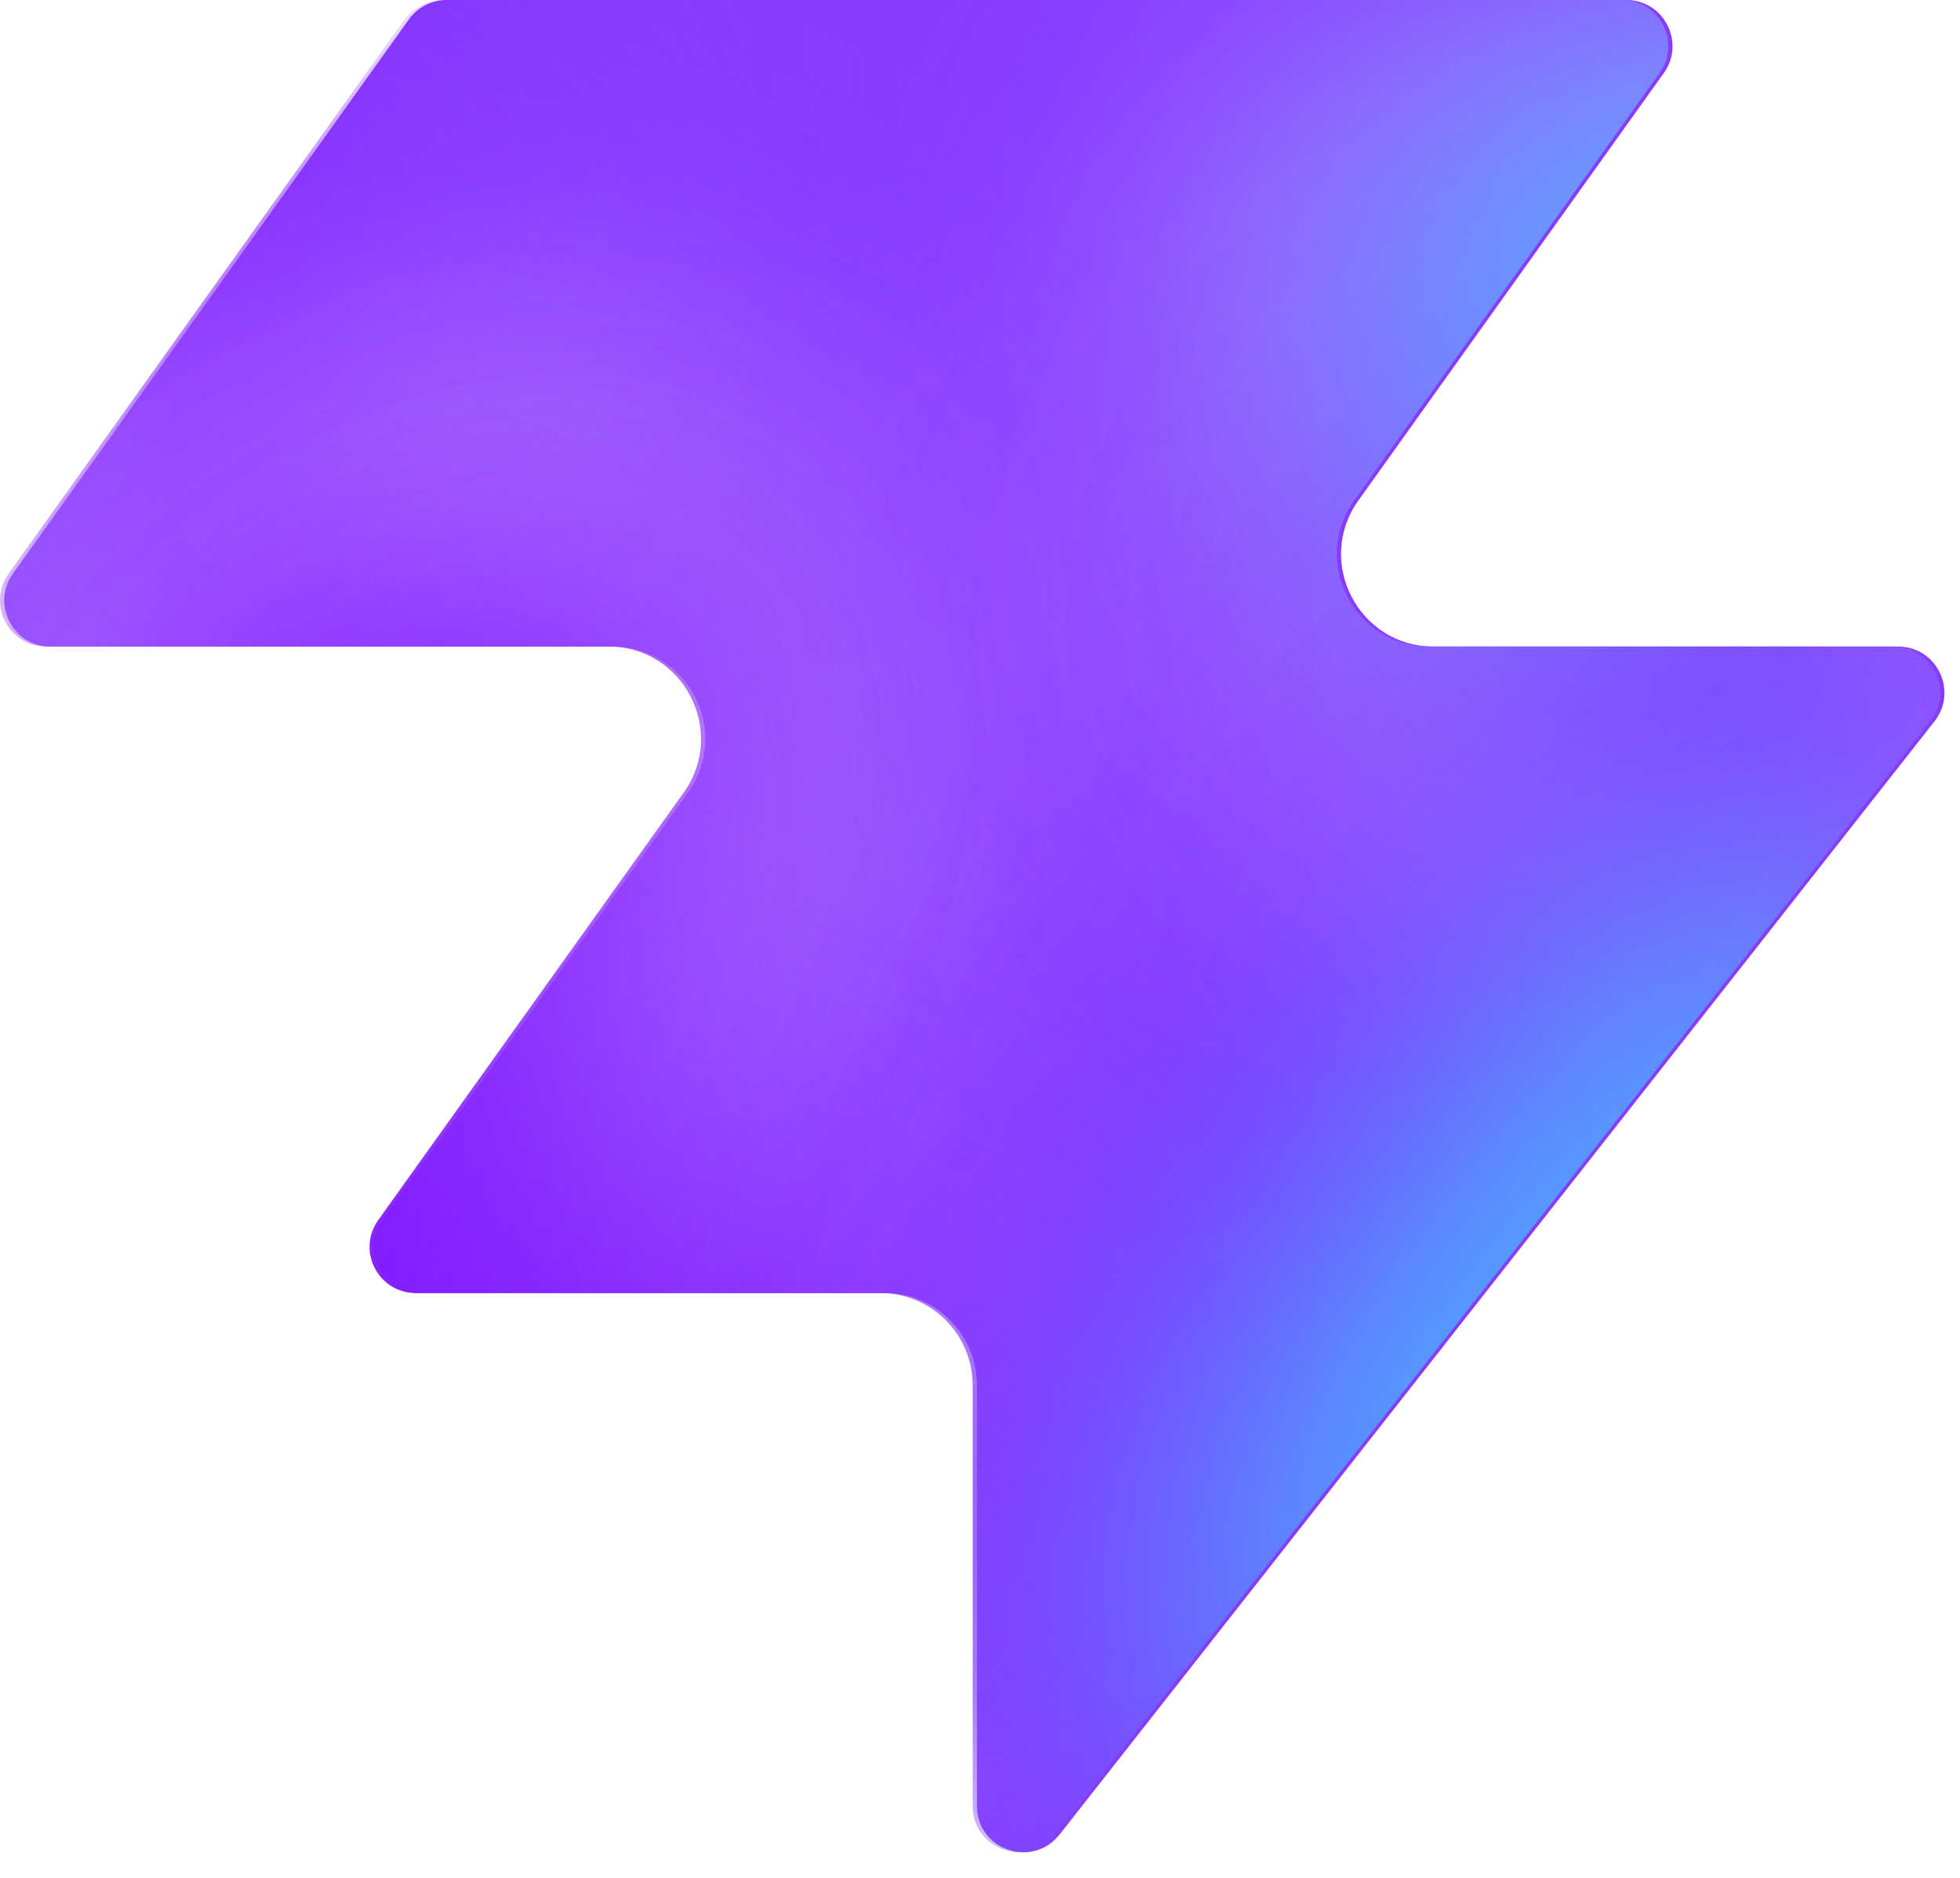
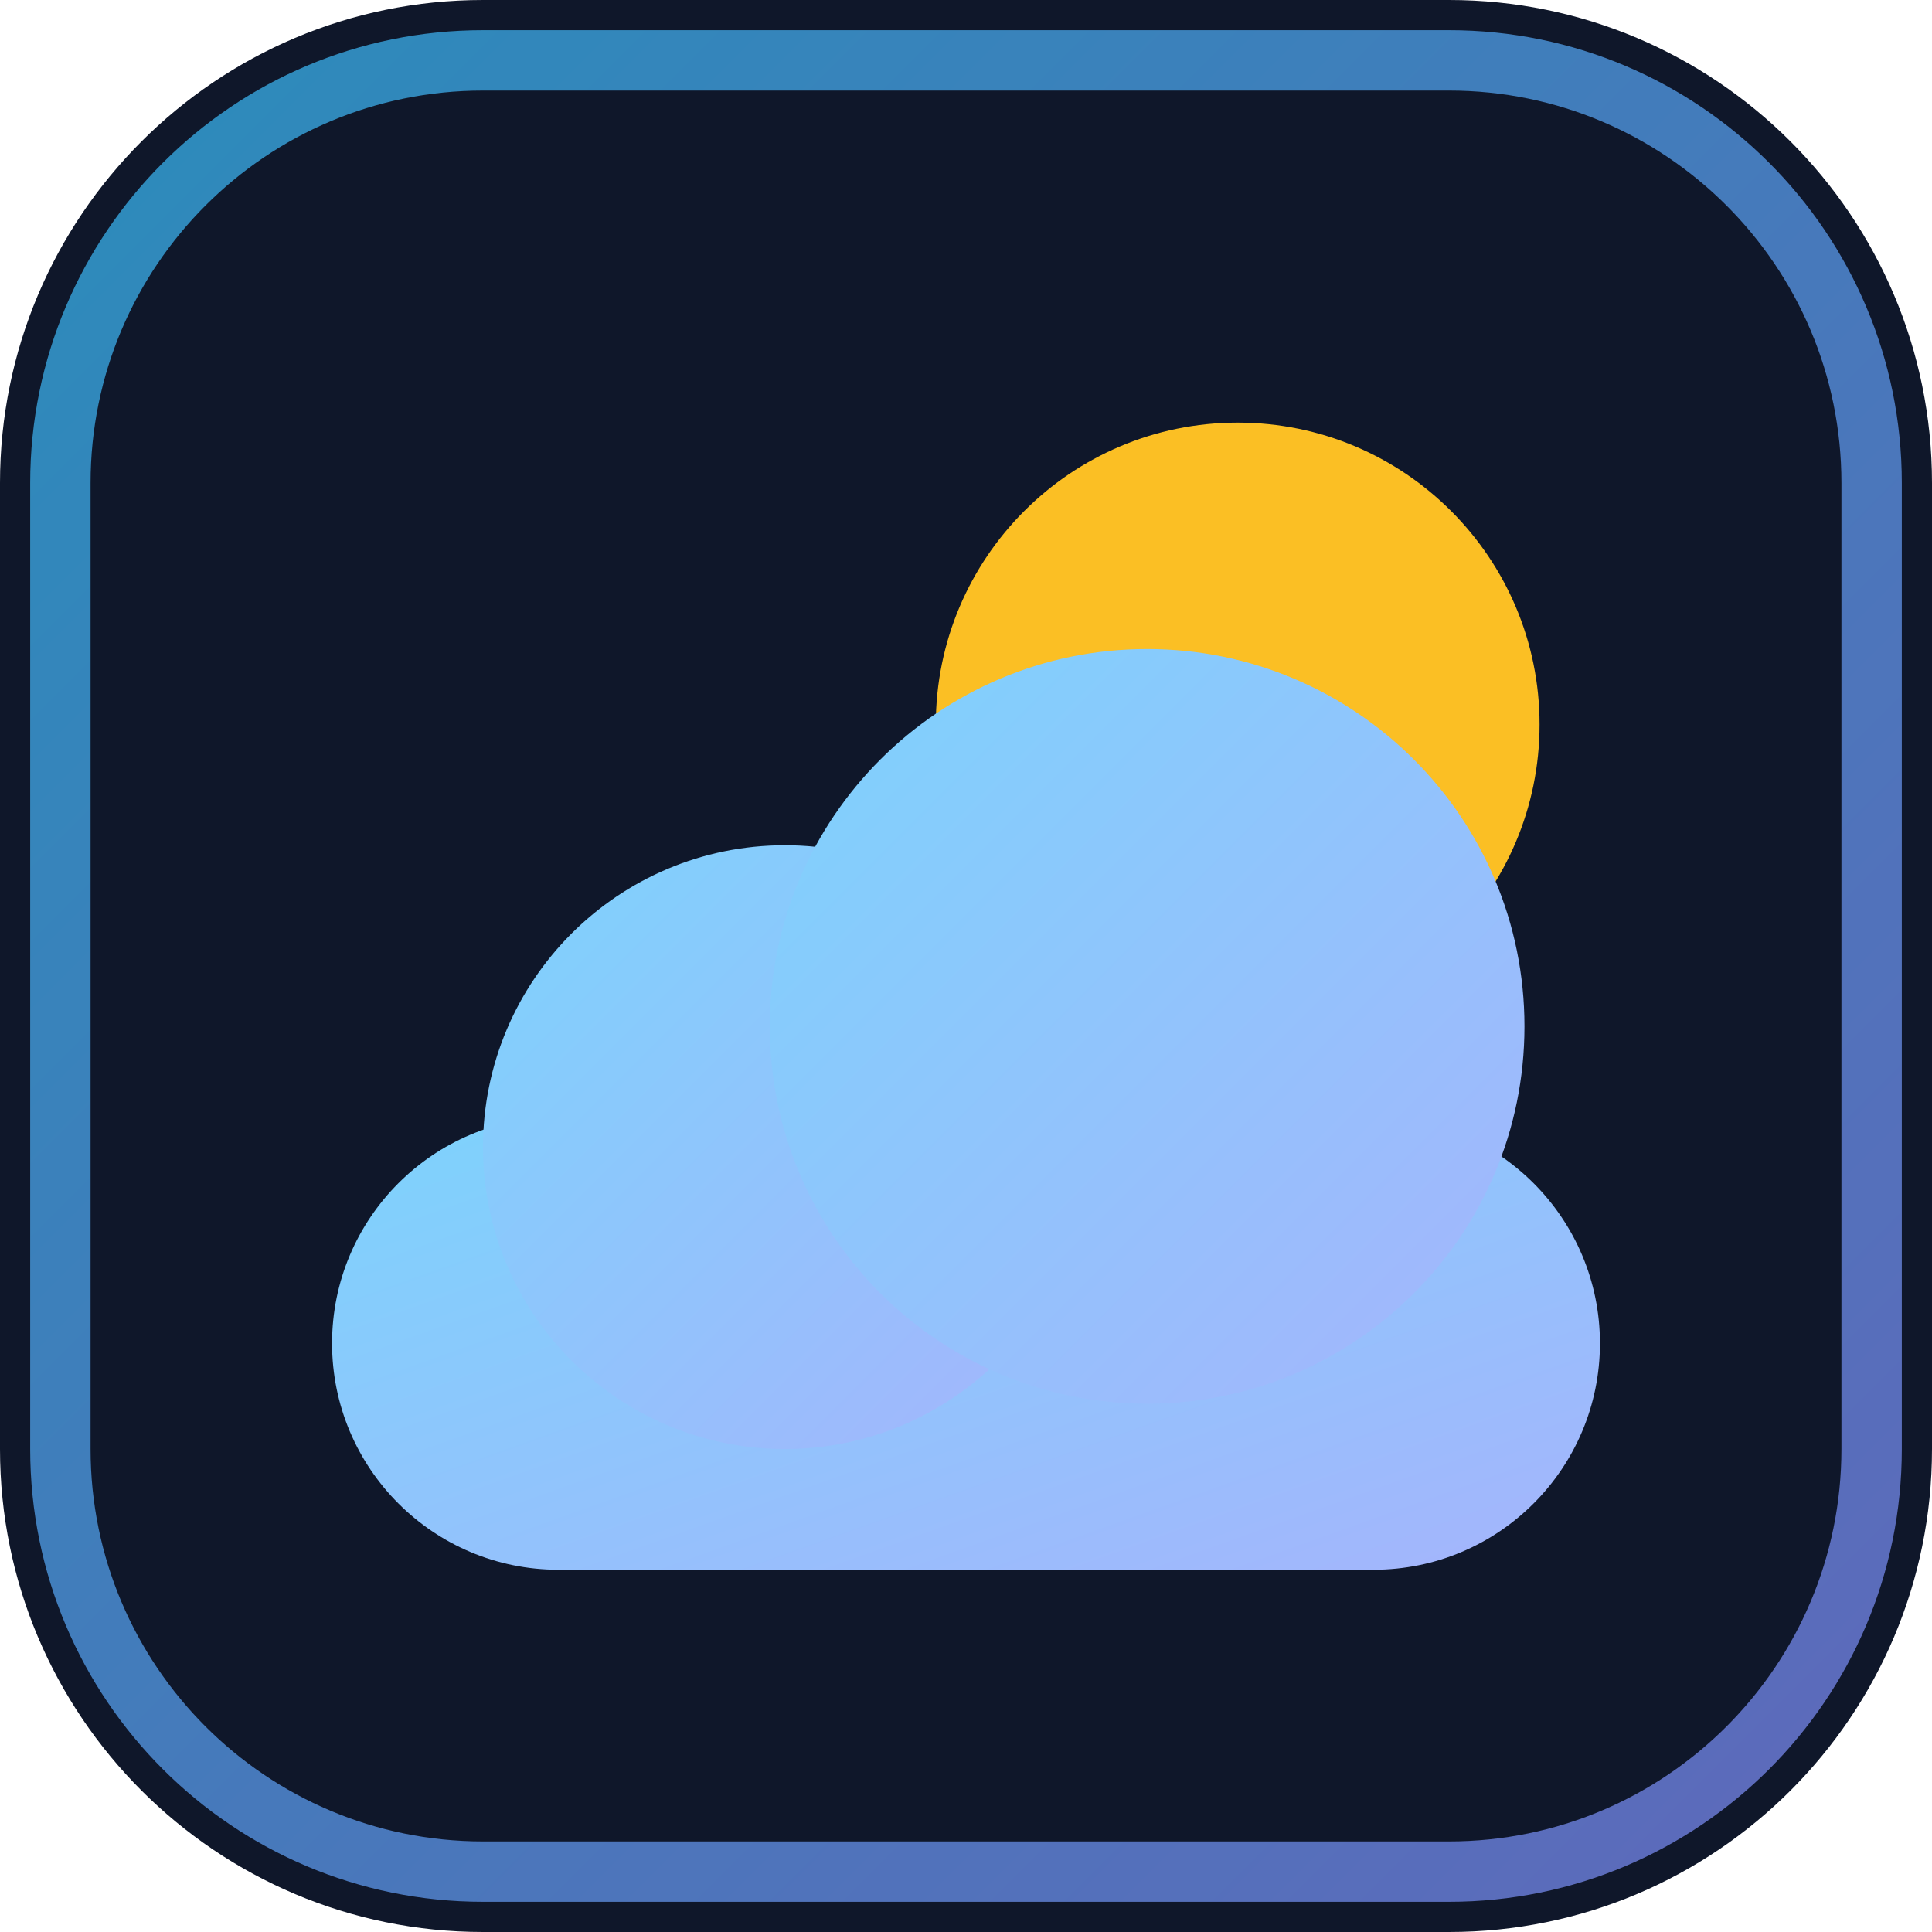
- <svg xmlns="http://www.w3.org/2000/svg" width="48" height="46" fill="none" viewBox="0 0 48 46">
-   <path fill="#863bff" d="M25.946 44.938c-.664.845-2.021.375-2.021-.698V33.937a2.26 2.26 0 0 0-2.262-2.262H10.287c-.92 0-1.456-1.04-.92-1.788l7.48-10.471c1.07-1.497 0-3.578-1.842-3.578H1.237c-.92 0-1.456-1.04-.92-1.788L10.013.474c.214-.297.556-.474.92-.474h28.894c.92 0 1.456 1.04.92 1.788l-7.48 10.471c-1.07 1.498 0 3.579 1.842 3.579h11.377c.943 0 1.473 1.088.89 1.83L25.947 44.94z" style="fill:#863bff;fill:color(display-p3 .525 .23 1);fill-opacity:1" />
-   <mask id="a" width="48" height="46" x="0" y="0" maskUnits="userSpaceOnUse" style="mask-type:alpha">
-     <path fill="#000" d="M25.842 44.938c-.664.844-2.021.375-2.021-.698V33.937a2.26 2.26 0 0 0-2.262-2.262H10.183c-.92 0-1.456-1.04-.92-1.788l7.48-10.471c1.07-1.498 0-3.579-1.842-3.579H1.133c-.92 0-1.456-1.04-.92-1.787L9.91.473c.214-.297.556-.474.92-.474h28.894c.92 0 1.456 1.04.92 1.788l-7.48 10.471c-1.07 1.498 0 3.578 1.842 3.578h11.377c.943 0 1.473 1.088.89 1.832L25.843 44.94z" style="fill:#000;fill-opacity:1" />
-   </mask>
-   <g mask="url(#a)">
-     <g filter="url(#b)">
-       <ellipse cx="5.508" cy="14.704" fill="#ede6ff" rx="5.508" ry="14.704" style="fill:#ede6ff;fill:color(display-p3 .927 .903 1);fill-opacity:1" transform="matrix(.00324 1 1 -.00324 -4.47 31.516)" />
-     </g>
-     <g filter="url(#c)">
-       <ellipse cx="10.399" cy="29.851" fill="#ede6ff" rx="10.399" ry="29.851" style="fill:#ede6ff;fill:color(display-p3 .927 .903 1);fill-opacity:1" transform="matrix(.00324 1 1 -.00324 -39.328 7.883)" />
-     </g>
-     <g filter="url(#d)">
-       <ellipse cx="5.508" cy="30.487" fill="#7e14ff" rx="5.508" ry="30.487" style="fill:#7e14ff;fill:color(display-p3 .492 .077 1);fill-opacity:1" transform="rotate(89.814 -25.913 -14.639)scale(1 -1)" />
-     </g>
-     <g filter="url(#e)">
-       <ellipse cx="5.508" cy="30.599" fill="#7e14ff" rx="5.508" ry="30.599" style="fill:#7e14ff;fill:color(display-p3 .492 .077 1);fill-opacity:1" transform="rotate(89.814 -32.644 -3.334)scale(1 -1)" />
-     </g>
-     <g filter="url(#f)">
-       <ellipse cx="5.508" cy="30.599" fill="#7e14ff" rx="5.508" ry="30.599" style="fill:#7e14ff;fill:color(display-p3 .492 .077 1);fill-opacity:1" transform="matrix(.00324 1 1 -.00324 -34.34 30.47)" />
-     </g>
-     <g filter="url(#g)">
-       <ellipse cx="14.072" cy="22.078" fill="#ede6ff" rx="14.072" ry="22.078" style="fill:#ede6ff;fill:color(display-p3 .927 .903 1);fill-opacity:1" transform="rotate(93.35 24.506 48.493)scale(-1 1)" />
-     </g>
-     <g filter="url(#h)">
-       <ellipse cx="3.47" cy="21.501" fill="#7e14ff" rx="3.47" ry="21.501" style="fill:#7e14ff;fill:color(display-p3 .492 .077 1);fill-opacity:1" transform="rotate(89.009 28.708 47.59)scale(-1 1)" />
-     </g>
-     <g filter="url(#i)">
-       <ellipse cx="3.47" cy="21.501" fill="#7e14ff" rx="3.47" ry="21.501" style="fill:#7e14ff;fill:color(display-p3 .492 .077 1);fill-opacity:1" transform="rotate(89.009 28.708 47.59)scale(-1 1)" />
-     </g>
-     <g filter="url(#j)">
-       <ellipse cx=".387" cy="8.972" fill="#7e14ff" rx="4.407" ry="29.108" style="fill:#7e14ff;fill:color(display-p3 .492 .077 1);fill-opacity:1" transform="rotate(39.51 .387 8.972)" />
-     </g>
-     <g filter="url(#k)">
-       <ellipse cx="47.523" cy="-6.092" fill="#7e14ff" rx="4.407" ry="29.108" style="fill:#7e14ff;fill:color(display-p3 .492 .077 1);fill-opacity:1" transform="rotate(37.892 47.523 -6.092)" />
-     </g>
-     <g filter="url(#l)">
-       <ellipse cx="41.412" cy="6.333" fill="#47bfff" rx="5.971" ry="9.665" style="fill:#47bfff;fill:color(display-p3 .28 .748 1);fill-opacity:1" transform="rotate(37.892 41.412 6.333)" />
-     </g>
-     <g filter="url(#m)">
-       <ellipse cx="-1.879" cy="38.332" fill="#7e14ff" rx="4.407" ry="29.108" style="fill:#7e14ff;fill:color(display-p3 .492 .077 1);fill-opacity:1" transform="rotate(37.892 -1.88 38.332)" />
-     </g>
-     <g filter="url(#n)">
-       <ellipse cx="-1.879" cy="38.332" fill="#7e14ff" rx="4.407" ry="29.108" style="fill:#7e14ff;fill:color(display-p3 .492 .077 1);fill-opacity:1" transform="rotate(37.892 -1.88 38.332)" />
-     </g>
-     <g filter="url(#o)">
-       <ellipse cx="35.651" cy="29.907" fill="#7e14ff" rx="4.407" ry="29.108" style="fill:#7e14ff;fill:color(display-p3 .492 .077 1);fill-opacity:1" transform="rotate(37.892 35.651 29.907)" />
-     </g>
-     <g filter="url(#p)">
-       <ellipse cx="38.418" cy="32.4" fill="#47bfff" rx="5.971" ry="15.297" style="fill:#47bfff;fill:color(display-p3 .28 .748 1);fill-opacity:1" transform="rotate(37.892 38.418 32.4)" />
-     </g>
+ <svg xmlns="http://www.w3.org/2000/svg" viewBox="0 0 64 64">
+   <defs>
+     <linearGradient id="ring" x1="0" y1="0" x2="1" y2="1">
+       <stop offset="0" stop-color="#38bdf8" />
+       <stop offset="1" stop-color="#818cf8" />
+     </linearGradient>
+     <linearGradient id="fill" x1="0" y1="0" x2="1" y2="1">
+       <stop offset="0" stop-color="#7dd3fc" />
+       <stop offset="1" stop-color="#a5b4fc" />
+     </linearGradient>
+   </defs>
+   <rect width="64" height="64" rx="16" fill="#0f172a" />
+   <rect x="2" y="2" width="60" height="60" rx="14" fill="none" stroke="url(#ring)" stroke-width="2" opacity="0.7" />
+   <circle cx="41" cy="24" r="10" fill="#fbbf24" />
+   <g fill="url(#fill)">
+     <rect x="11" y="37" width="42" height="15" rx="7.5" />
+     <circle cx="26" cy="38" r="10" />
+     <circle cx="38" cy="34" r="12.5" />
  </g>
-   <defs>
-     <filter id="b" width="60.045" height="41.654" x="-19.77" y="16.149" color-interpolation-filters="sRGB" filterUnits="userSpaceOnUse">
-       <feFlood flood-opacity="0" result="BackgroundImageFix" />
-       <feBlend in="SourceGraphic" in2="BackgroundImageFix" result="shape" />
-       <feGaussianBlur result="effect1_foregroundBlur_2002_17158" stdDeviation="7.659" />
-     </filter>
-     <filter id="c" width="90.34" height="51.437" x="-54.613" y="-7.533" color-interpolation-filters="sRGB" filterUnits="userSpaceOnUse">
-       <feFlood flood-opacity="0" result="BackgroundImageFix" />
-       <feBlend in="SourceGraphic" in2="BackgroundImageFix" result="shape" />
-       <feGaussianBlur result="effect1_foregroundBlur_2002_17158" stdDeviation="7.659" />
-     </filter>
-     <filter id="d" width="79.355" height="29.4" x="-49.64" y="2.03" color-interpolation-filters="sRGB" filterUnits="userSpaceOnUse">
-       <feFlood flood-opacity="0" result="BackgroundImageFix" />
-       <feBlend in="SourceGraphic" in2="BackgroundImageFix" result="shape" />
-       <feGaussianBlur result="effect1_foregroundBlur_2002_17158" stdDeviation="4.596" />
-     </filter>
-     <filter id="e" width="79.579" height="29.4" x="-45.045" y="20.029" color-interpolation-filters="sRGB" filterUnits="userSpaceOnUse">
-       <feFlood flood-opacity="0" result="BackgroundImageFix" />
-       <feBlend in="SourceGraphic" in2="BackgroundImageFix" result="shape" />
-       <feGaussianBlur result="effect1_foregroundBlur_2002_17158" stdDeviation="4.596" />
-     </filter>
-     <filter id="f" width="79.579" height="29.4" x="-43.513" y="21.178" color-interpolation-filters="sRGB" filterUnits="userSpaceOnUse">
-       <feFlood flood-opacity="0" result="BackgroundImageFix" />
-       <feBlend in="SourceGraphic" in2="BackgroundImageFix" result="shape" />
-       <feGaussianBlur result="effect1_foregroundBlur_2002_17158" stdDeviation="4.596" />
-     </filter>
-     <filter id="g" width="74.749" height="58.852" x="15.756" y="-17.901" color-interpolation-filters="sRGB" filterUnits="userSpaceOnUse">
-       <feFlood flood-opacity="0" result="BackgroundImageFix" />
-       <feBlend in="SourceGraphic" in2="BackgroundImageFix" result="shape" />
-       <feGaussianBlur result="effect1_foregroundBlur_2002_17158" stdDeviation="7.659" />
-     </filter>
-     <filter id="h" width="61.377" height="25.362" x="23.548" y="2.284" color-interpolation-filters="sRGB" filterUnits="userSpaceOnUse">
-       <feFlood flood-opacity="0" result="BackgroundImageFix" />
-       <feBlend in="SourceGraphic" in2="BackgroundImageFix" result="shape" />
-       <feGaussianBlur result="effect1_foregroundBlur_2002_17158" stdDeviation="4.596" />
-     </filter>
-     <filter id="i" width="61.377" height="25.362" x="23.548" y="2.284" color-interpolation-filters="sRGB" filterUnits="userSpaceOnUse">
-       <feFlood flood-opacity="0" result="BackgroundImageFix" />
-       <feBlend in="SourceGraphic" in2="BackgroundImageFix" result="shape" />
-       <feGaussianBlur result="effect1_foregroundBlur_2002_17158" stdDeviation="4.596" />
-     </filter>
-     <filter id="j" width="56.045" height="63.649" x="-27.636" y="-22.853" color-interpolation-filters="sRGB" filterUnits="userSpaceOnUse">
-       <feFlood flood-opacity="0" result="BackgroundImageFix" />
-       <feBlend in="SourceGraphic" in2="BackgroundImageFix" result="shape" />
-       <feGaussianBlur result="effect1_foregroundBlur_2002_17158" stdDeviation="4.596" />
-     </filter>
-     <filter id="k" width="54.814" height="64.646" x="20.116" y="-38.415" color-interpolation-filters="sRGB" filterUnits="userSpaceOnUse">
-       <feFlood flood-opacity="0" result="BackgroundImageFix" />
-       <feBlend in="SourceGraphic" in2="BackgroundImageFix" result="shape" />
-       <feGaussianBlur result="effect1_foregroundBlur_2002_17158" stdDeviation="4.596" />
-     </filter>
-     <filter id="l" width="33.541" height="35.313" x="24.641" y="-11.323" color-interpolation-filters="sRGB" filterUnits="userSpaceOnUse">
-       <feFlood flood-opacity="0" result="BackgroundImageFix" />
-       <feBlend in="SourceGraphic" in2="BackgroundImageFix" result="shape" />
-       <feGaussianBlur result="effect1_foregroundBlur_2002_17158" stdDeviation="4.596" />
-     </filter>
-     <filter id="m" width="54.814" height="64.646" x="-29.286" y="6.009" color-interpolation-filters="sRGB" filterUnits="userSpaceOnUse">
-       <feFlood flood-opacity="0" result="BackgroundImageFix" />
-       <feBlend in="SourceGraphic" in2="BackgroundImageFix" result="shape" />
-       <feGaussianBlur result="effect1_foregroundBlur_2002_17158" stdDeviation="4.596" />
-     </filter>
-     <filter id="n" width="54.814" height="64.646" x="-29.286" y="6.009" color-interpolation-filters="sRGB" filterUnits="userSpaceOnUse">
-       <feFlood flood-opacity="0" result="BackgroundImageFix" />
-       <feBlend in="SourceGraphic" in2="BackgroundImageFix" result="shape" />
-       <feGaussianBlur result="effect1_foregroundBlur_2002_17158" stdDeviation="4.596" />
-     </filter>
-     <filter id="o" width="54.814" height="64.646" x="8.244" y="-2.416" color-interpolation-filters="sRGB" filterUnits="userSpaceOnUse">
-       <feFlood flood-opacity="0" result="BackgroundImageFix" />
-       <feBlend in="SourceGraphic" in2="BackgroundImageFix" result="shape" />
-       <feGaussianBlur result="effect1_foregroundBlur_2002_17158" stdDeviation="4.596" />
-     </filter>
-     <filter id="p" width="39.409" height="43.623" x="18.713" y="10.588" color-interpolation-filters="sRGB" filterUnits="userSpaceOnUse">
-       <feFlood flood-opacity="0" result="BackgroundImageFix" />
-       <feBlend in="SourceGraphic" in2="BackgroundImageFix" result="shape" />
-       <feGaussianBlur result="effect1_foregroundBlur_2002_17158" stdDeviation="4.596" />
-     </filter>
-   </defs>
</svg>
